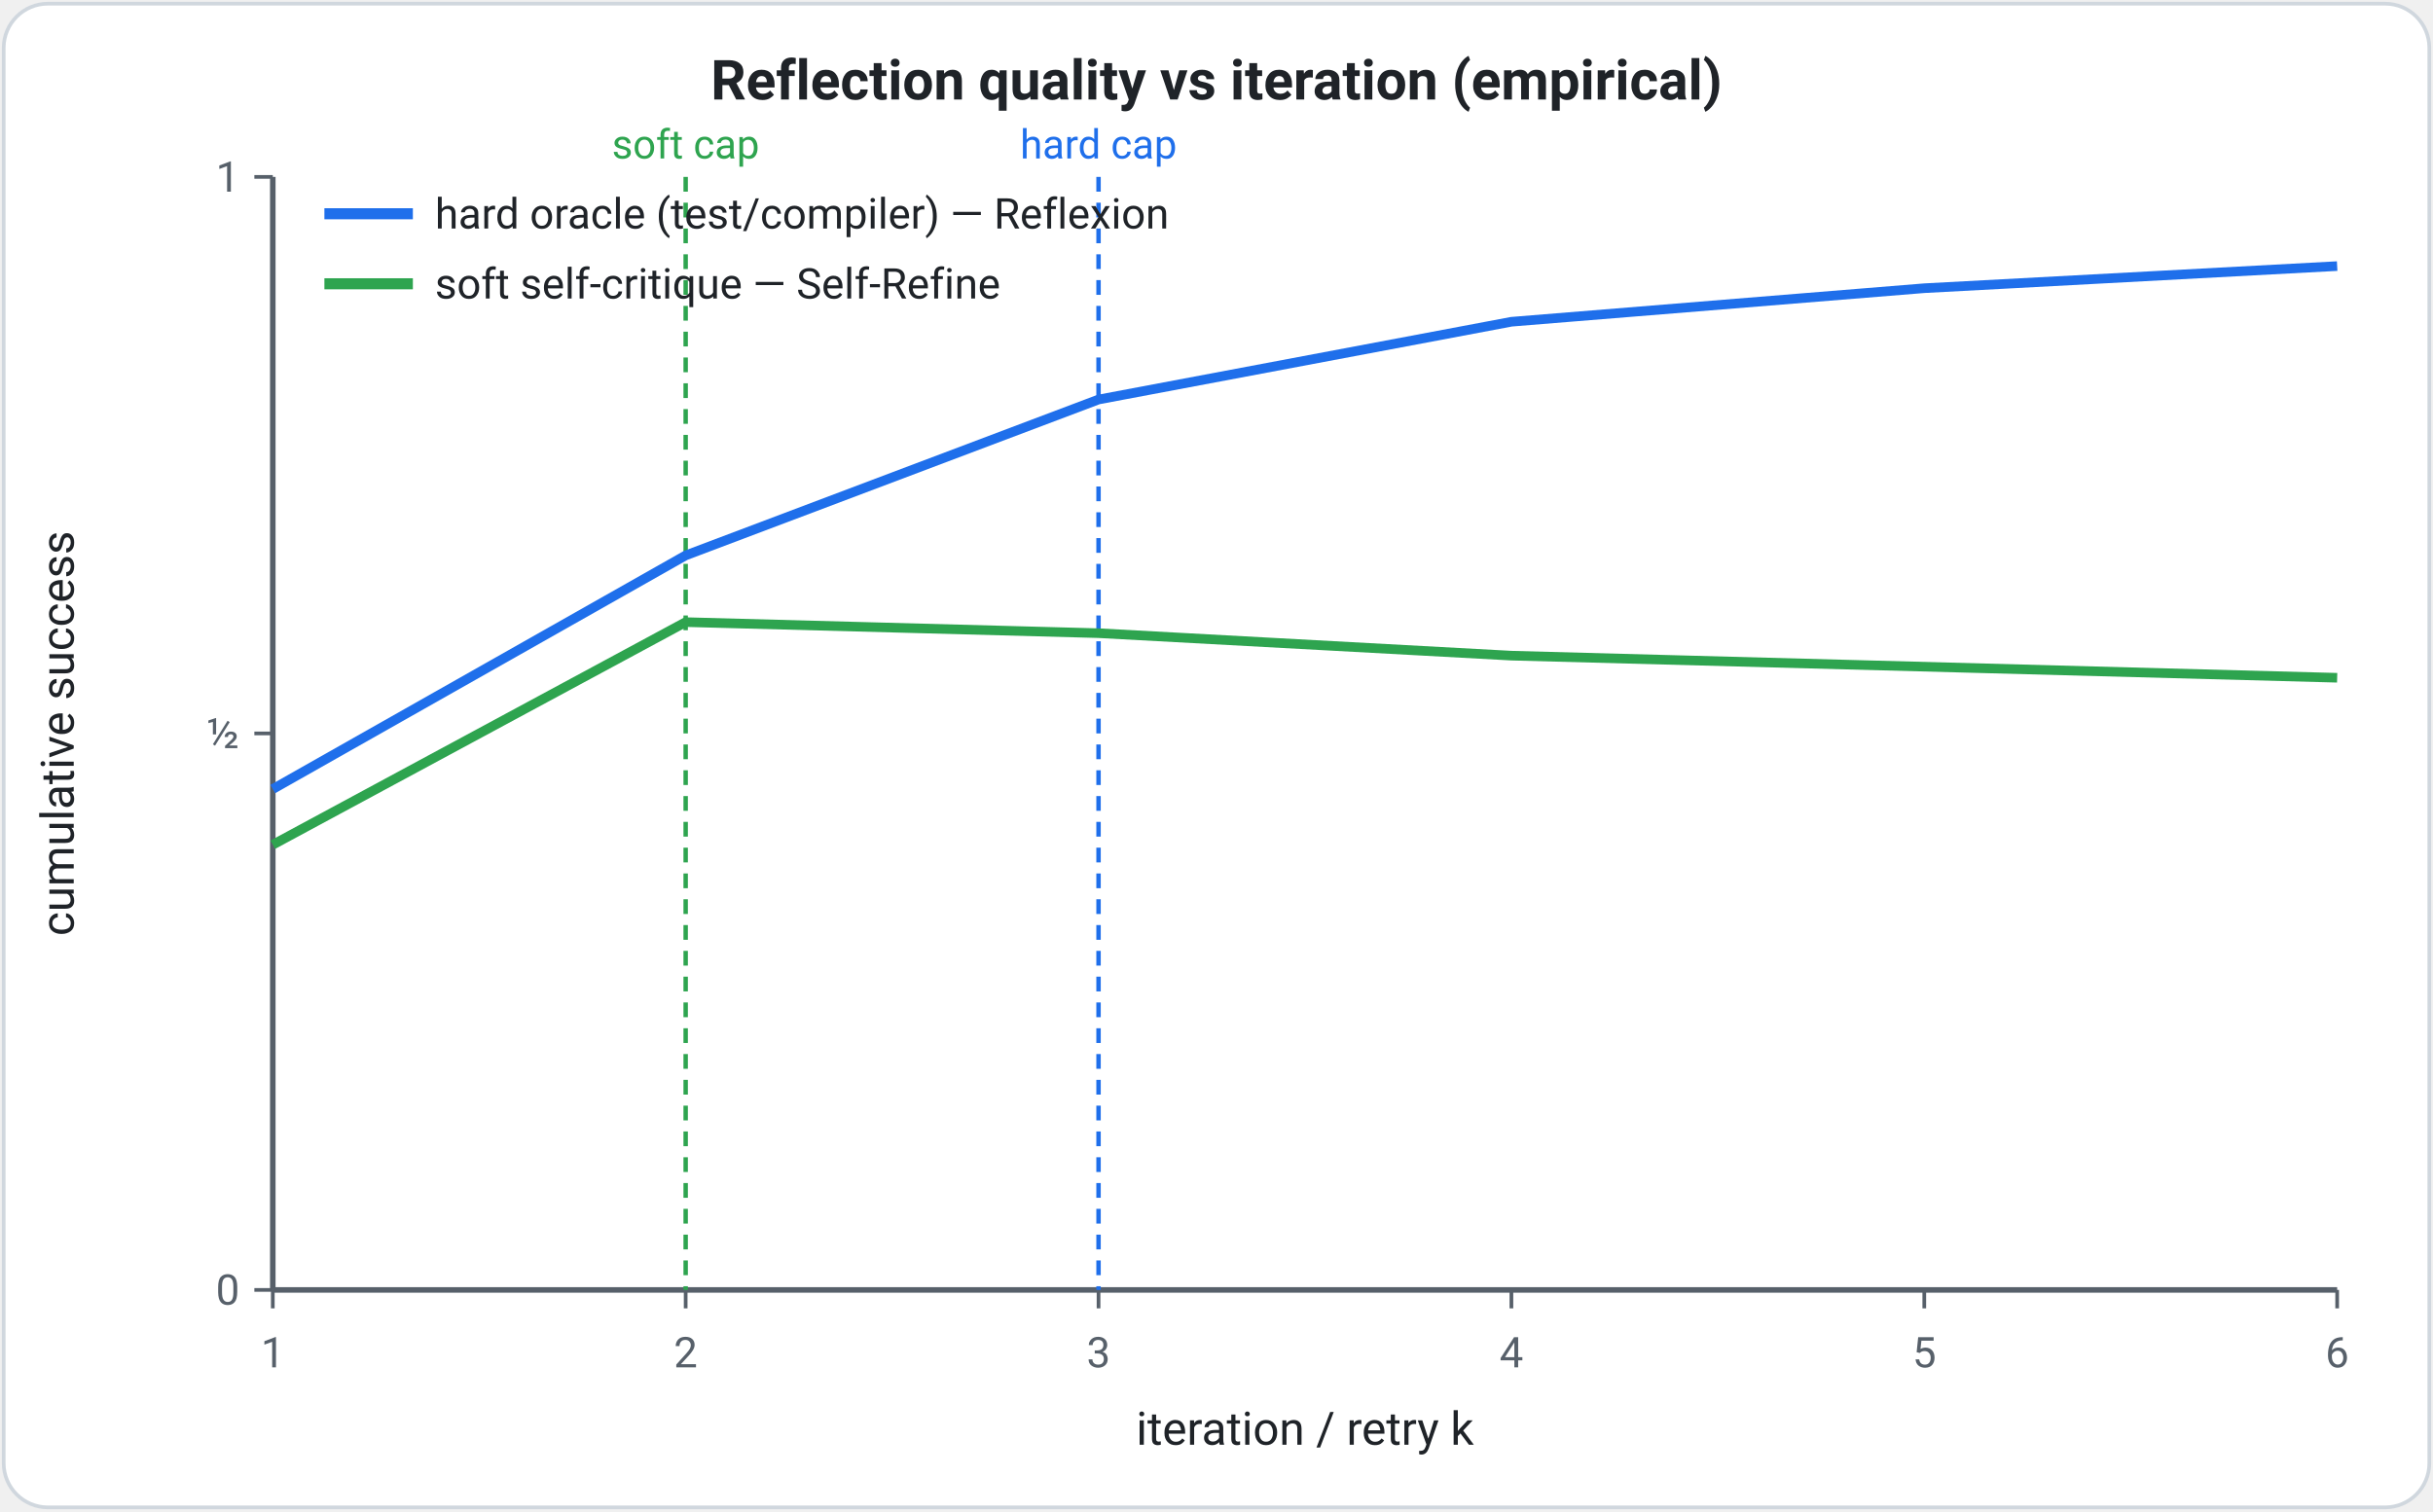
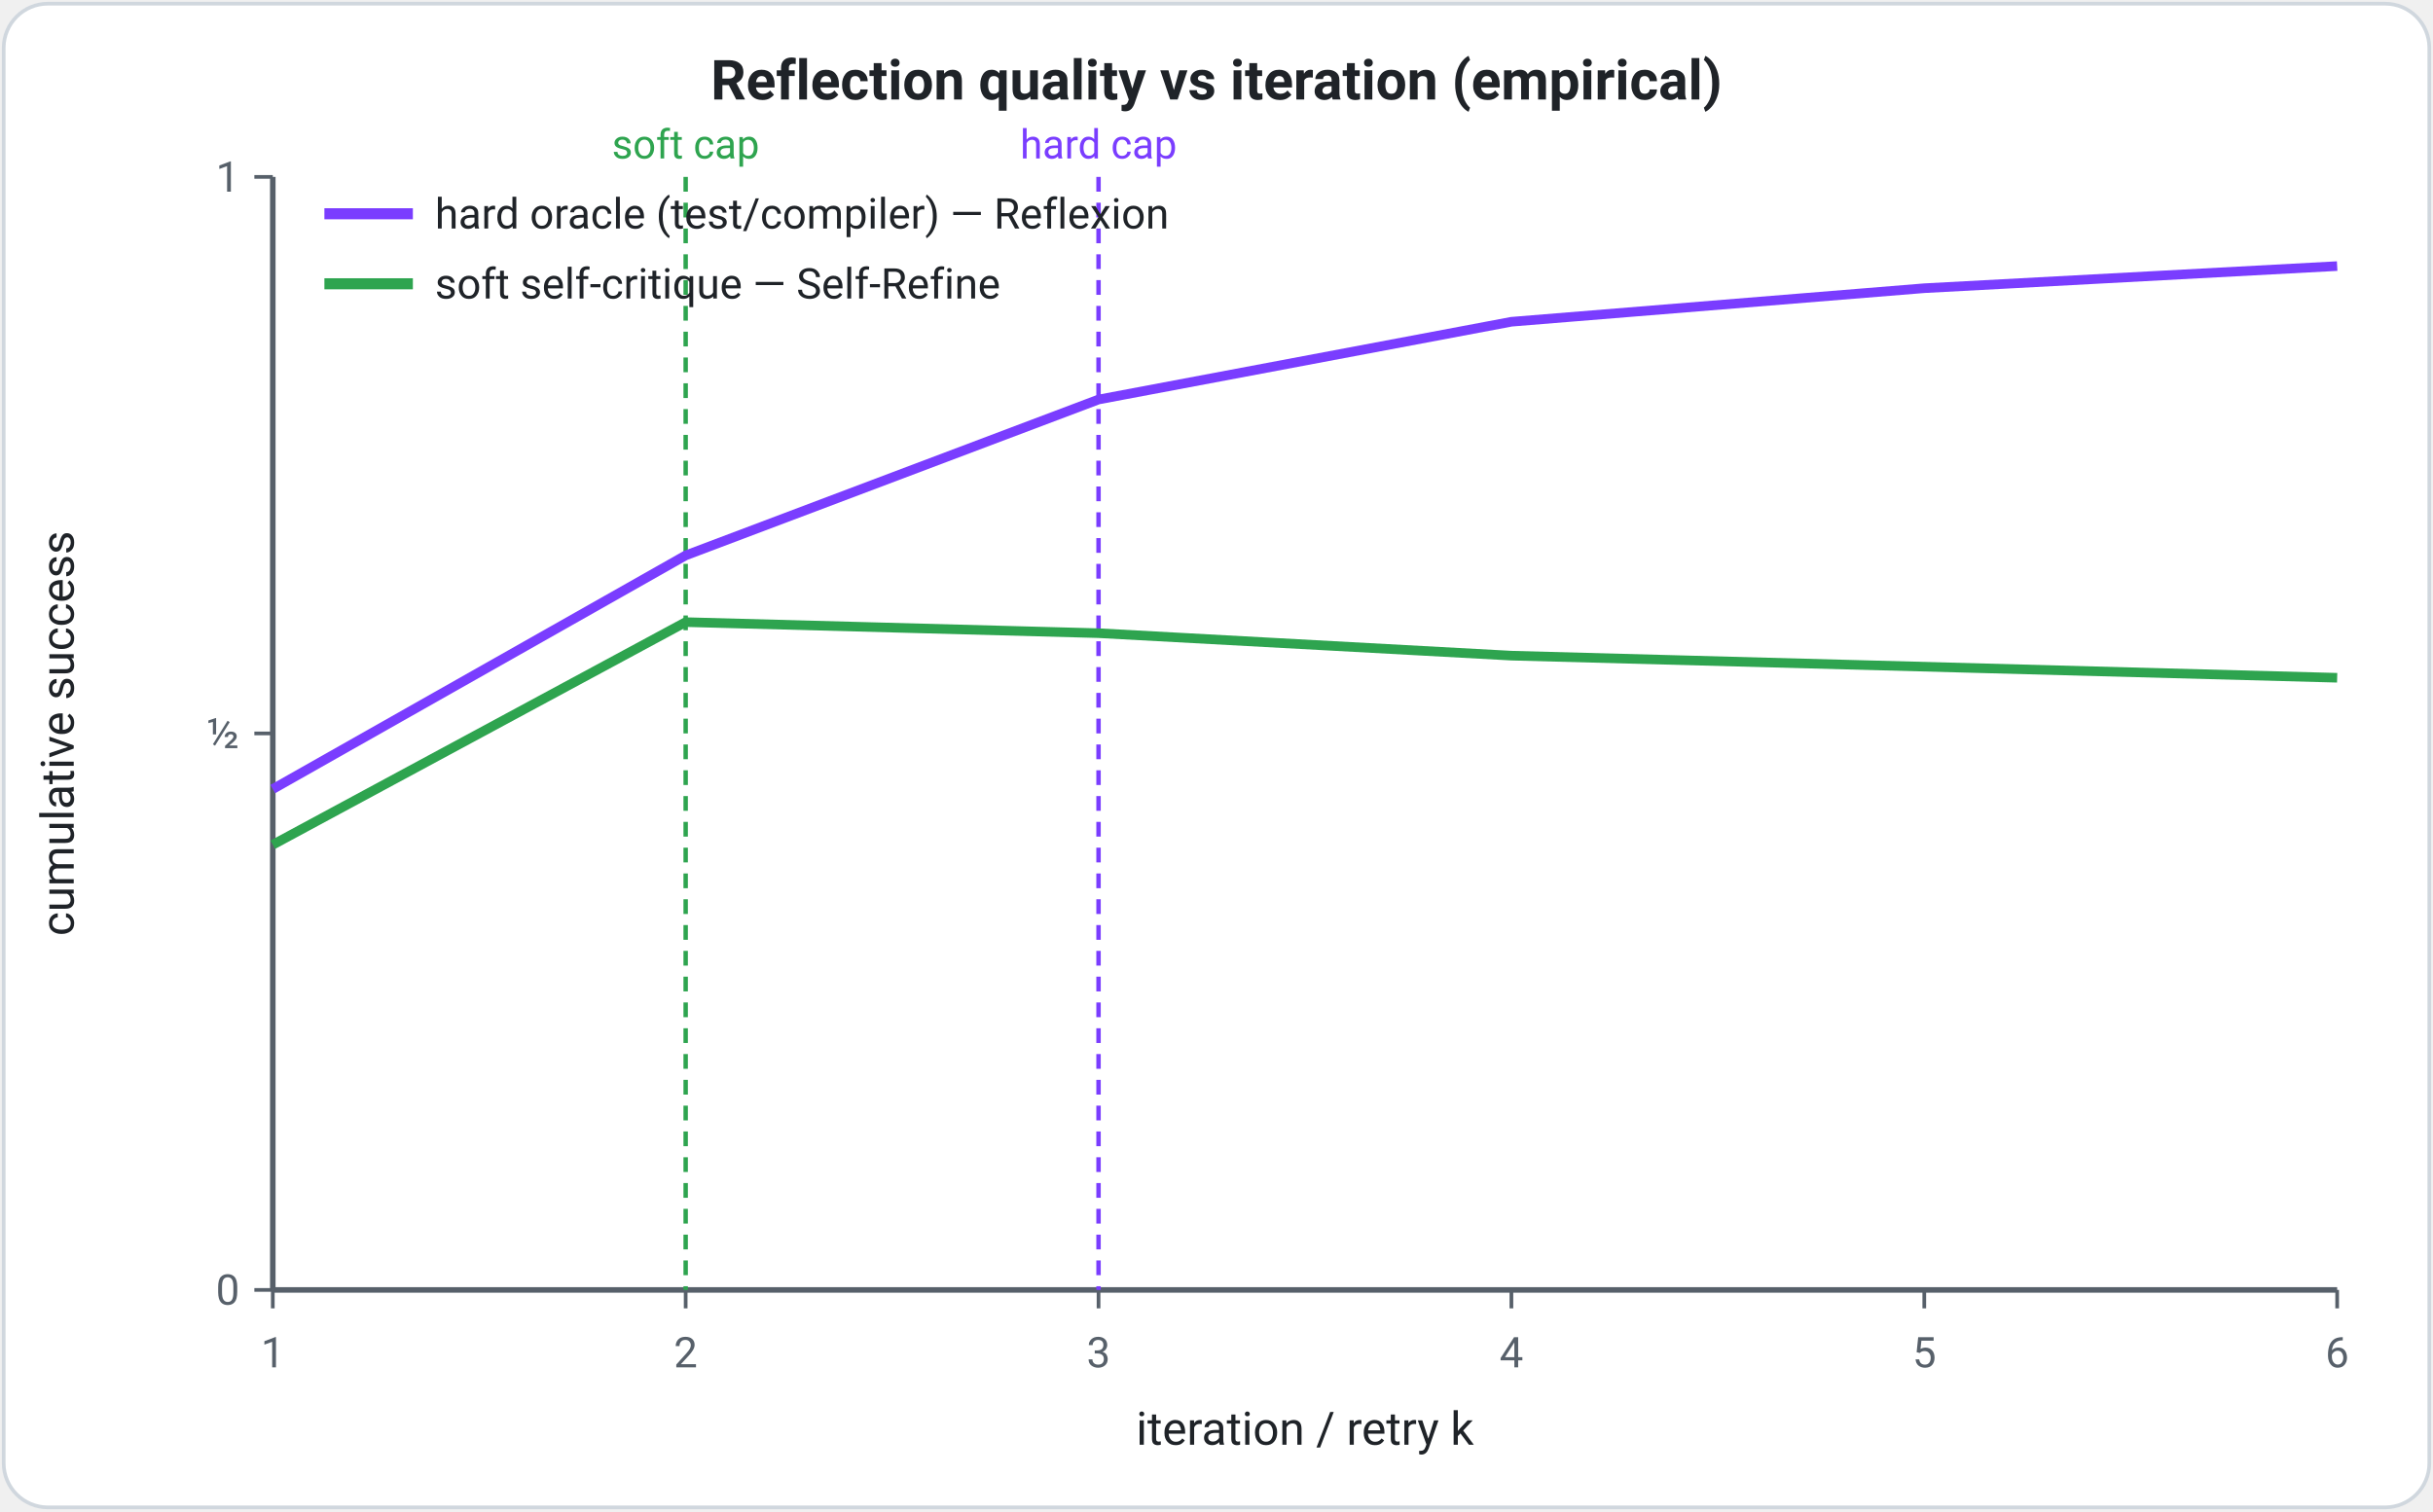
<svg xmlns="http://www.w3.org/2000/svg" viewBox="0 0 660 410" width="660" height="410" font-family="-apple-system,BlinkMacSystemFont,Segoe UI,Roboto,Helvetica,Arial,sans-serif">
  <rect x="1" y="1" width="658" height="408" rx="12" fill="#ffffff" stroke="#d0d7de" />
  <text x="330.0" y="27" text-anchor="middle" font-size="15" font-weight="700" fill="#1f2328">Reflection quality vs iteration  (empirical)</text>
  <line x1="74" y1="48" x2="74" y2="350" stroke="#57606a" stroke-width="1.5" />
  <line x1="74" y1="350" x2="634" y2="350" stroke="#57606a" stroke-width="1.5" />
  <line x1="74.0" y1="350" x2="74.0" y2="355" stroke="#57606a" />
  <text x="74.0" y="371" text-anchor="middle" font-size="11.5" fill="#57606a">1</text>
  <line x1="186.0" y1="350" x2="186.0" y2="355" stroke="#57606a" />
  <text x="186.0" y="371" text-anchor="middle" font-size="11.5" fill="#57606a">2</text>
  <line x1="298.0" y1="350" x2="298.0" y2="355" stroke="#57606a" />
  <text x="298.0" y="371" text-anchor="middle" font-size="11.5" fill="#57606a">3</text>
  <line x1="410.0" y1="350" x2="410.0" y2="355" stroke="#57606a" />
  <text x="410.0" y="371" text-anchor="middle" font-size="11.5" fill="#57606a">4</text>
  <line x1="522.0" y1="350" x2="522.0" y2="355" stroke="#57606a" />
  <text x="522.0" y="371" text-anchor="middle" font-size="11.5" fill="#57606a">5</text>
  <line x1="634.0" y1="350" x2="634.0" y2="355" stroke="#57606a" />
  <text x="634.0" y="371" text-anchor="middle" font-size="11.5" fill="#57606a">6</text>
  <line x1="69" y1="350.0" x2="74" y2="350.0" stroke="#57606a" />
  <text x="65" y="354.0" text-anchor="end" font-size="11.5" fill="#57606a">0</text>
  <line x1="69" y1="199.0" x2="74" y2="199.0" stroke="#57606a" />
  <text x="65" y="203.0" text-anchor="end" font-size="11.5" fill="#57606a">½</text>
  <line x1="69" y1="48.0" x2="74" y2="48.0" stroke="#57606a" />
  <text x="65" y="52.0" text-anchor="end" font-size="11.5" fill="#57606a">1</text>
  <line x1="186.0" y1="48" x2="186.0" y2="350" stroke="#2ea44f" stroke-width="1.2" stroke-dasharray="4 3" />
  <text x="186.0" y="43" text-anchor="middle" font-size="11" fill="#2ea44f">soft cap</text>
-   <line x1="298.0" y1="48" x2="298.0" y2="350" stroke="#1f6feb" stroke-width="1.2" stroke-dasharray="4 3" />
-   <text x="298.0" y="43" text-anchor="middle" font-size="11" fill="#1f6feb">hard cap</text>
-   <polyline points="74.0,214.1 186.0,150.7 298.0,108.4 410.0,87.3 522.0,78.2 634.0,72.2" fill="none" stroke="#1f6feb" stroke-width="2.6" />
+   <line x1="298.0" y1="48" x2="298.0" y2="350" stroke="#7a3dff" stroke-width="1.2" stroke-dasharray="4 3" />
+   <text x="298.0" y="43" text-anchor="middle" font-size="11" fill="#7a3dff">hard cap</text>
+   <polyline points="74.0,214.1 186.0,150.7 298.0,108.4 410.0,87.3 522.0,78.2 634.0,72.2" fill="none" stroke="#7a3dff" stroke-width="2.6" />
  <polyline points="74.0,229.2 186.0,168.8 298.0,171.8 410.0,177.9 522.0,180.9 634.0,183.9" fill="none" stroke="#2ea44f" stroke-width="2.6" />
-   <line x1="88" y1="58" x2="112" y2="58" stroke="#1f6feb" stroke-width="3" />
+   <line x1="88" y1="58" x2="112" y2="58" stroke="#7a3dff" stroke-width="3" />
  <text x="118" y="62" font-size="11.5" fill="#1f2328">hard oracle (test/compiler) — Reflexion</text>
  <line x1="88" y1="77" x2="112" y2="77" stroke="#2ea44f" stroke-width="3" />
  <text x="118" y="81" font-size="11.5" fill="#1f2328">soft self-critique — Self-Refine</text>
  <text x="354.0" y="392" text-anchor="middle" font-size="12.5" fill="#1f2328">iteration / retry  k</text>
  <text transform="translate(20,199.0) rotate(-90)" text-anchor="middle" font-size="12.5" fill="#1f2328">cumulative success</text>
</svg>
